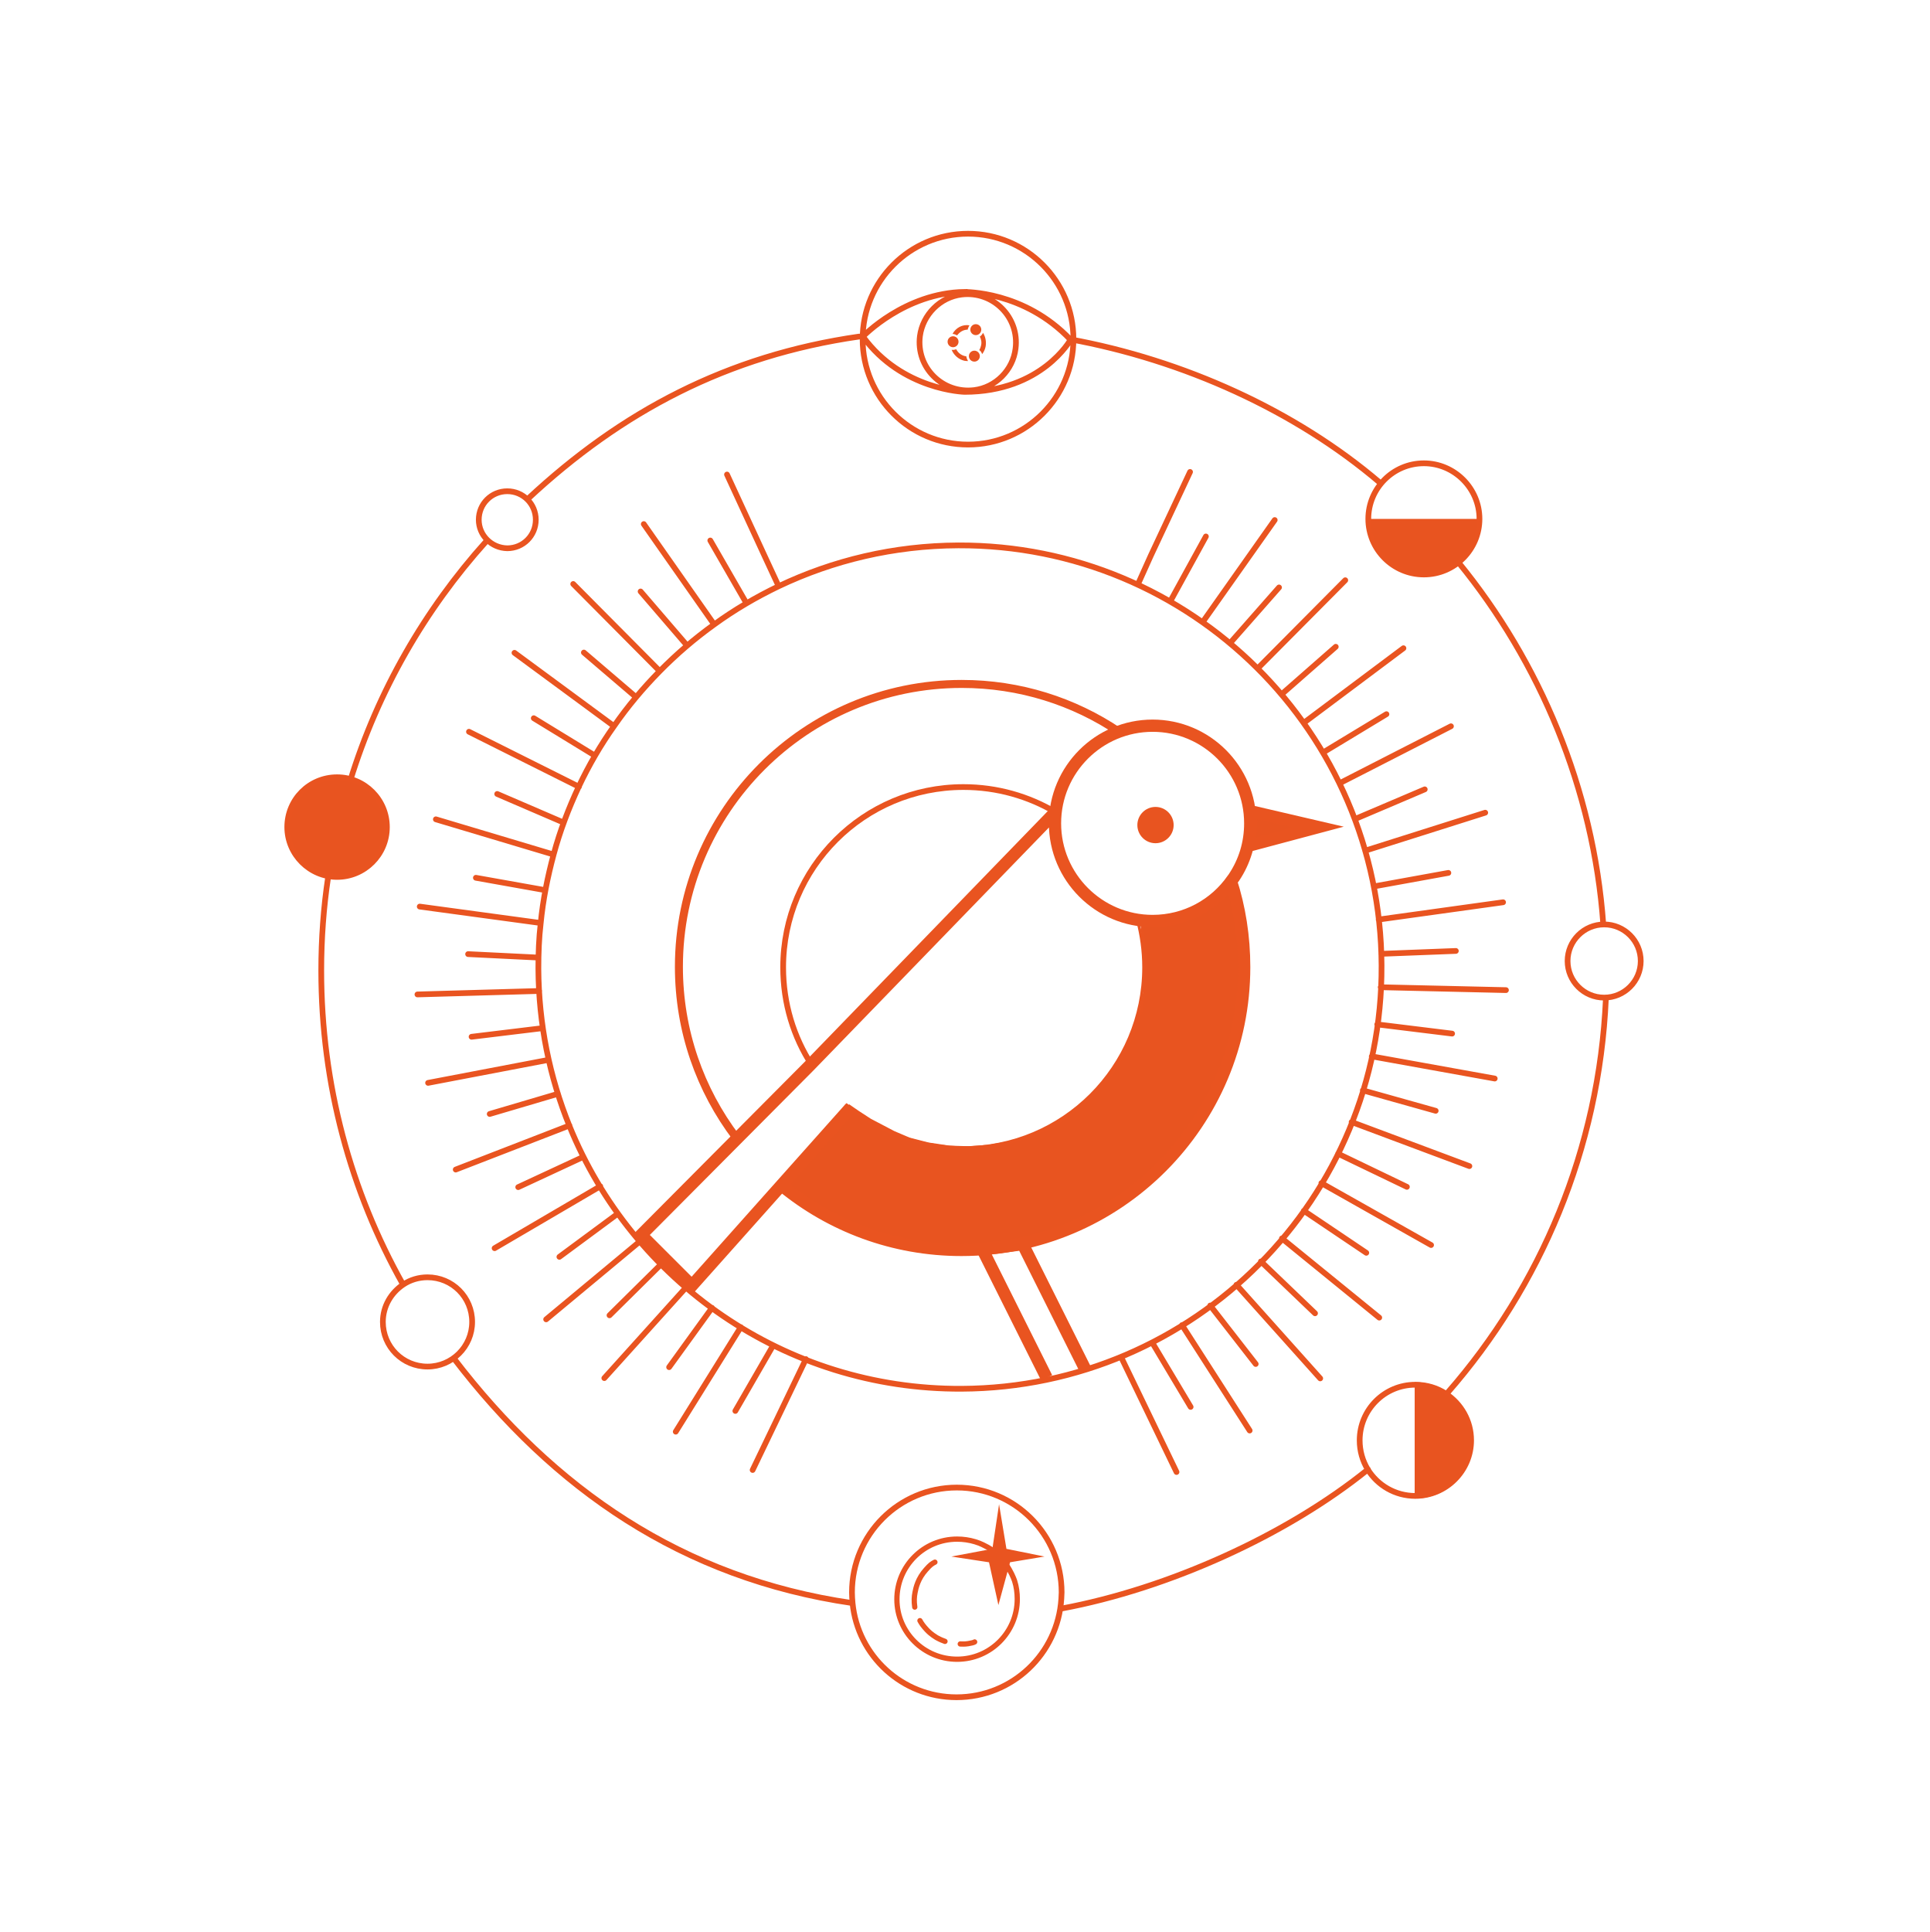
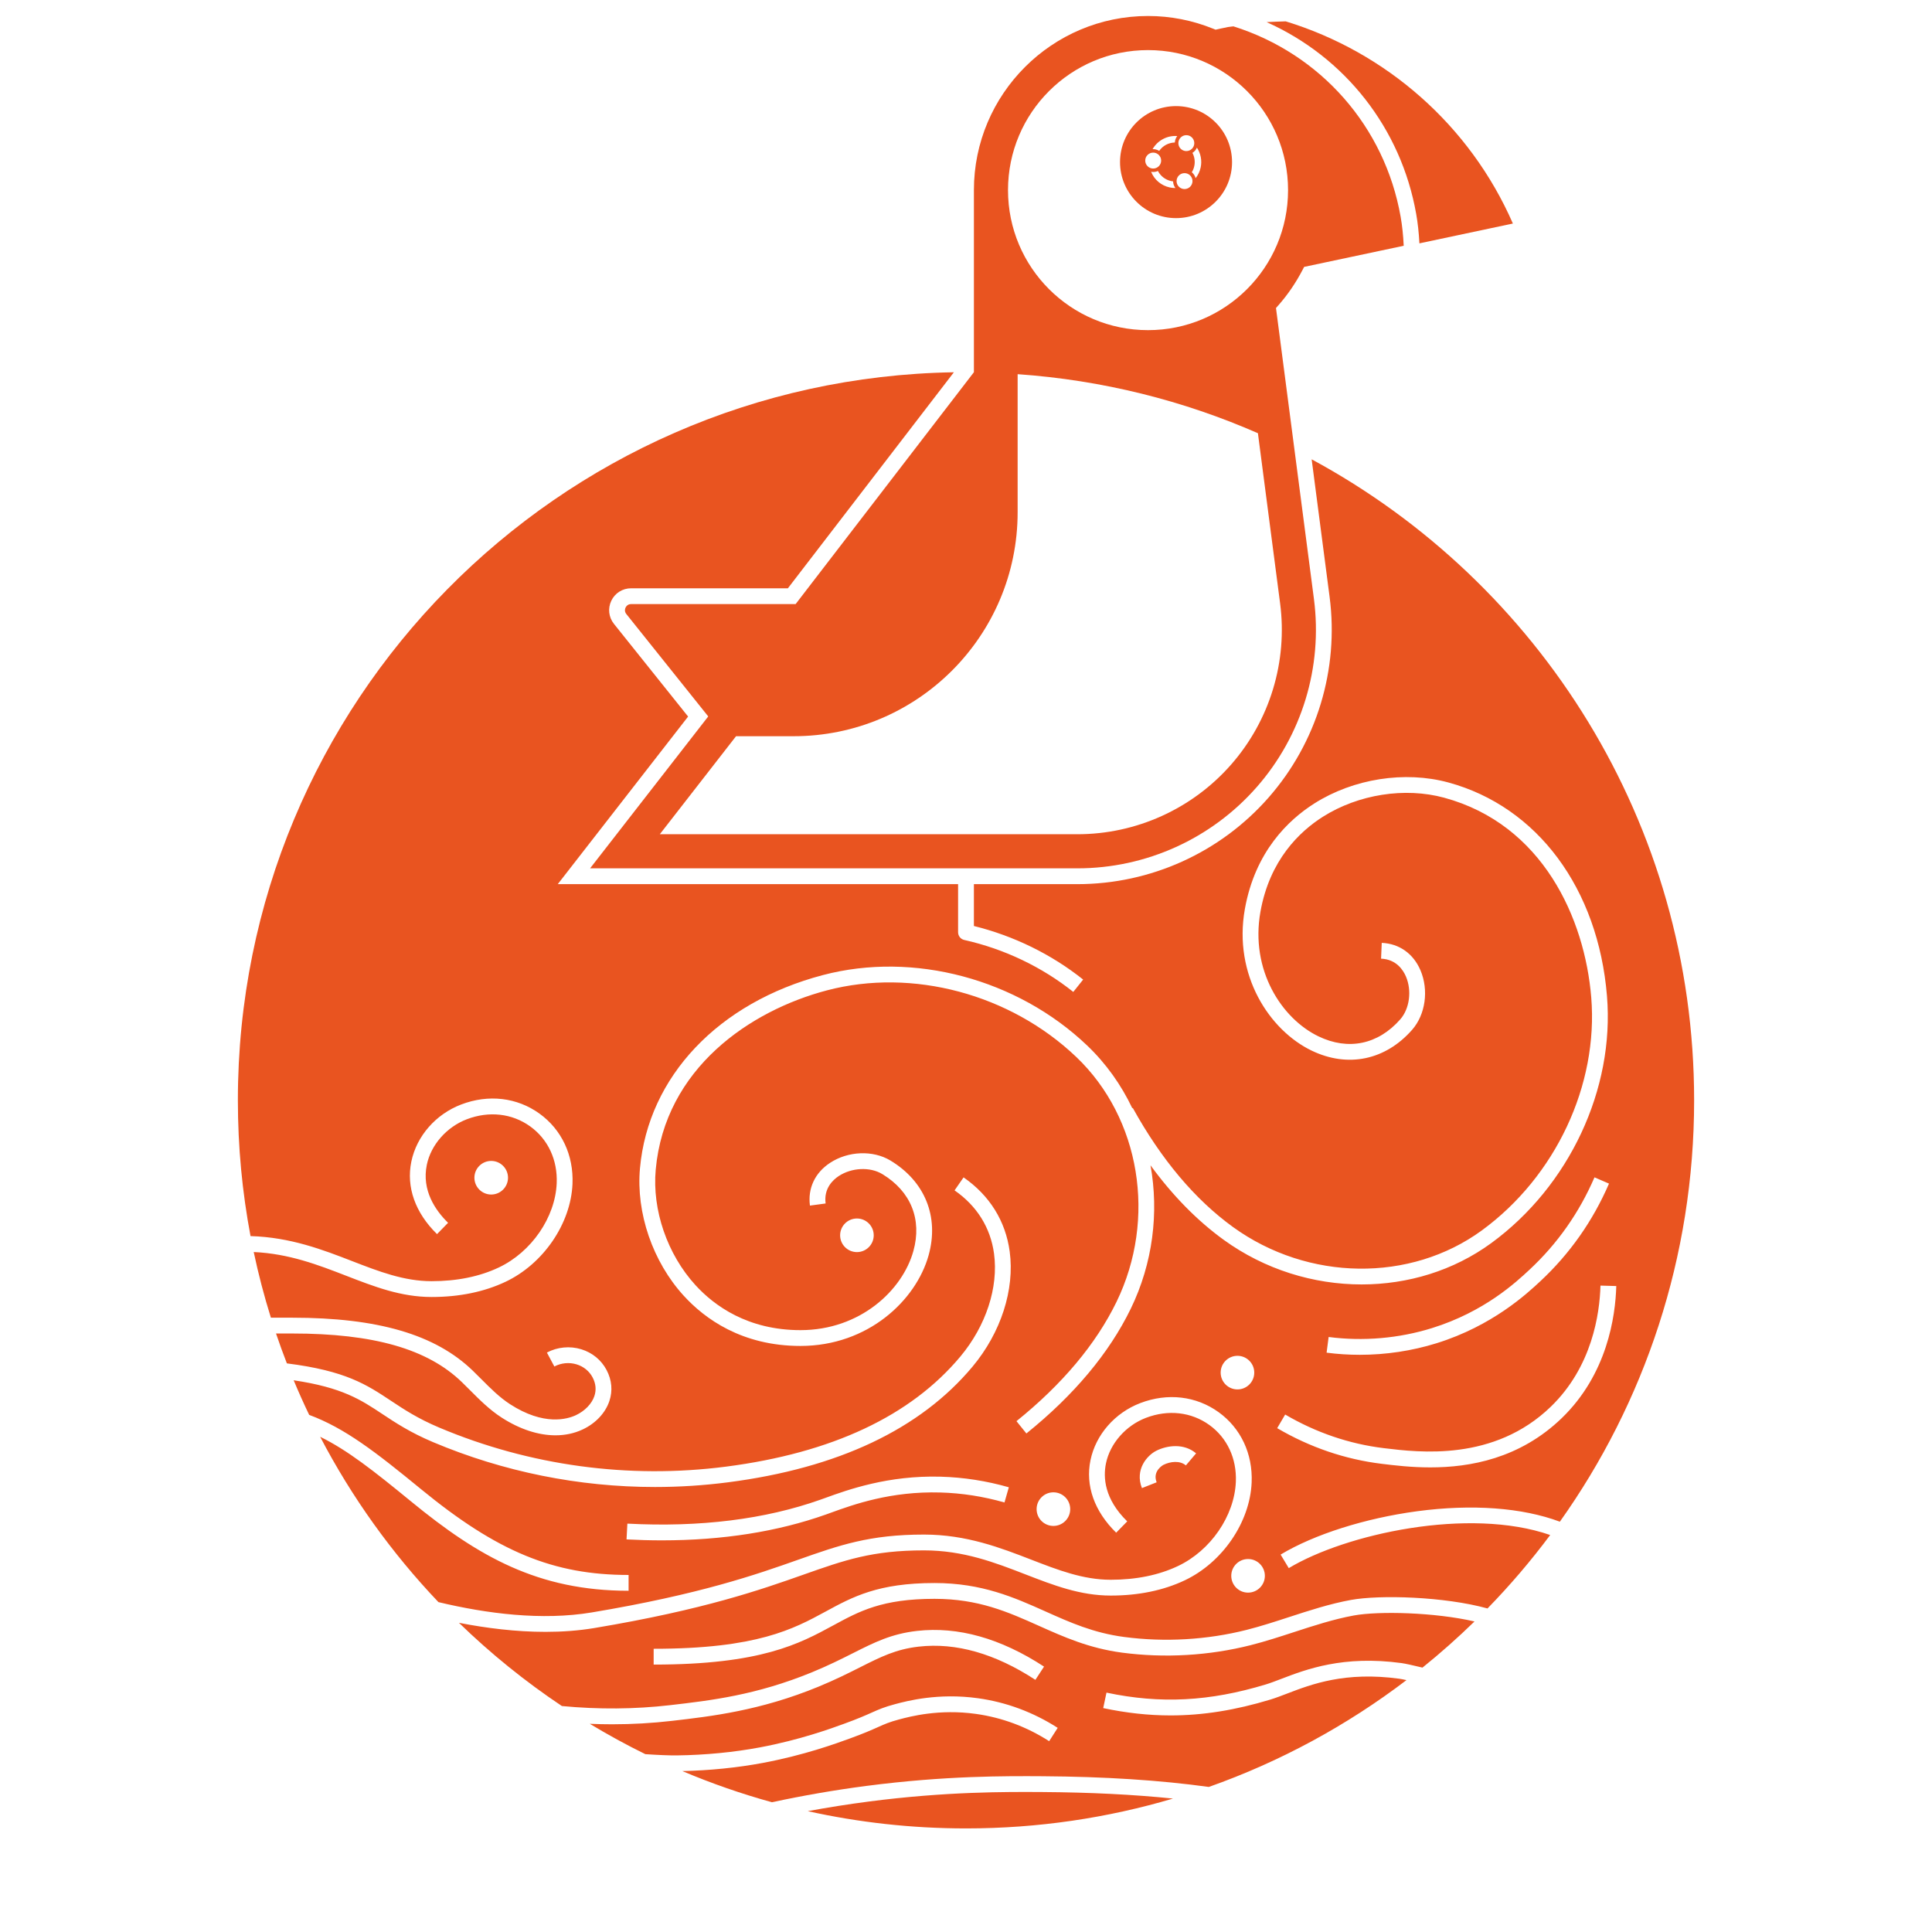
- <svg xmlns="http://www.w3.org/2000/svg" width="900" height="901" viewBox="0 0 900 901" fill="none">
-   <path d="M212.582 545.434L265.642 524.881M255.97 494.254L199.687 505.001M230.717 582.105L280.015 553.225M254.761 615.285L298.553 578.882M281.896 642.688L320.045 600.374M315.209 667.673L345.568 618.911M194.717 463.762L251.538 462.15M195.791 422.792L252.209 430.448M203.314 382.09L258.12 398.478M218.761 341.254L270.075 366.911M239.985 304.448L286.329 338.568M307.687 312.911L267.388 272.344M333.075 291.15L300.299 244.403M339.12 221.299L356.986 259.985L363.165 273.284M260.269 510.105L228.433 519.508M241.732 553.628L272.09 539.523M260.941 586.135L288.209 565.986M284.314 613.404L308.493 589.493M312.12 637.583L332.135 609.911M251.135 446.568L218.358 444.956M221.985 409.359L254.358 415.135M231.926 370.269L262.821 383.568M219.97 483.508L253.149 479.478M272.358 304.314L296.403 324.866M248.985 334.941L277.329 352.269M298.821 275.836L320.314 300.821M331.329 252.06L348.12 281.209M685.419 543.822L630.479 523.269M697.24 502.986L639.882 492.643M616.374 551.747L667.553 580.628M597.971 577.538L643.374 614.479M576.747 599.165L615.837 642.822M551.359 617.971L582.926 667.135M644.046 460.404L702.479 461.747M701.135 420.777L643.105 428.836M636.792 396.732L692.807 379.001M624.837 365.299L676.822 338.702M608.18 337.09L654.658 302.299M586.687 311.702L627.523 270.597M594.613 242.523L561.031 290.075M530.807 272.478L536.852 259.045L555.12 220.09M635.717 508.493L669.703 518.031M624.165 538.046L656.27 553.493M608.18 564.643L637.329 584.255M588.165 588.285L613.419 612.464M585.747 636.106L564.523 608.837M523.419 633.822L548.807 686.479M537.658 626.434L555.389 656.12M644.314 444.822L679.106 443.478M675.613 407.075L640.822 413.389M664.598 368.12L632.091 381.956M677.359 482.031L642.434 477.732M597.971 323.657L623.09 301.627M646.732 333.06L617.18 350.926M573.926 299.747L596.628 273.956M545.986 280.269L562.508 250.179M360.075 628.449L343.015 658.001M351.075 685.538L375.926 633.822M251.135 451.672C251.135 444.553 251.403 437.433 252.209 430.583C253.284 419.568 255.433 408.956 258.254 398.478C261.209 387.463 265.239 376.986 269.941 366.911C274.642 356.971 280.15 347.433 286.463 338.568C292.776 329.433 299.896 320.971 307.687 313.045C315.478 305.12 324.075 297.732 333.075 291.284C342.478 284.433 352.553 278.523 363.165 273.418C388.553 261.329 416.896 254.478 446.986 254.344C555.523 253.941 643.911 341.523 644.449 450.195C644.986 558.867 557.269 647.12 448.598 647.658C365.986 648.061 294.926 597.285 265.642 525.15C256.373 502.314 251.269 477.598 251.135 451.672Z" stroke="#E95420" stroke-width="2.665" stroke-miterlimit="10" stroke-linecap="round" />
-   <path d="M643.643 225.06C604.285 191.478 551.896 167.836 498.836 158.164M400.777 156.955C339.12 165.821 289.821 192.015 246.299 232.582M153.075 408.956C150.925 423.195 149.851 437.836 149.851 452.613C149.851 505.807 163.687 555.777 188 599.031M226.687 252.597C198.209 284.299 176.314 322.18 163.418 363.956M495.21 750.15C545.046 740.882 600.255 715.897 638.135 685.27M211.642 633.419C258.12 694.27 318.165 736.046 397.553 747.598M675.21 649.538C718.598 599.971 746.001 535.896 749.091 465.642M747.882 431.12C743.315 367.717 718.195 308.612 680.314 262.269M223.329 242.388C223.329 235 229.239 229.09 236.627 229.09C244.015 229.09 249.926 235 249.926 242.388C249.926 249.776 244.015 255.687 236.627 255.687C229.239 255.553 223.329 249.642 223.329 242.388ZM157.239 408.956C170 408.956 180.478 398.612 180.478 385.717C180.478 372.956 170.134 362.478 157.239 362.478C144.343 362.478 134 372.821 134 385.717C134 398.478 144.478 408.956 157.239 408.956ZM664.195 267.911C678.568 267.911 690.12 256.224 690.12 241.985C690.12 227.746 678.434 216.06 664.195 216.06C649.822 216.06 638.27 227.746 638.27 241.985C638.27 256.224 649.822 267.911 664.195 267.911ZM748.285 431.12C738.882 431.12 731.225 438.777 731.225 448.18C731.225 457.583 738.882 465.24 748.285 465.24C757.688 465.24 765.344 457.583 765.344 448.18C765.344 438.777 757.688 431.12 748.285 431.12ZM199.418 637.314C210.836 637.314 220.239 628.046 220.239 616.494C220.239 604.941 210.97 595.673 199.418 595.673C195.254 595.673 191.358 596.882 188.134 599.031C182.493 602.792 178.597 609.105 178.597 616.494C178.597 628.046 187.866 637.314 199.418 637.314ZM686.225 671.703C686.225 662.568 681.523 654.643 674.404 649.941C670.374 647.255 665.404 645.777 660.165 645.777C645.792 645.777 634.24 657.464 634.24 671.703C634.24 676.673 635.583 681.24 638.001 685.27C642.568 692.658 650.762 697.628 660.165 697.628C674.538 697.628 686.225 685.941 686.225 671.703ZM451.553 207.329C478.687 207.329 500.717 185.299 500.717 158.164C500.717 131.03 478.687 109 451.553 109C424.418 109 402.389 131.03 402.389 158.164C402.389 185.299 424.418 207.329 451.553 207.329ZM499.374 158.433C499.374 158.433 485.941 182.746 449.941 182.746C449.941 182.746 420.792 182.075 402.523 156.955C402.523 156.955 422.001 136.537 449.941 136.134C449.941 136.269 477.613 135.463 499.374 158.433ZM473.717 162.597C475.598 147.955 463.239 135.597 448.598 137.343C438.523 138.552 430.463 146.746 429.12 156.687C427.239 171.328 439.598 183.687 454.374 181.94C464.448 180.731 472.508 172.537 473.717 162.597Z" stroke="#E95420" stroke-width="2.665" stroke-miterlimit="10" stroke-linecap="round" />
-   <path d="M465.792 745.718L461.896 727.986L447.792 725.837L463.508 722.882L466.06 705.822L468.881 722.882L483.523 725.837L470.627 727.986L465.792 745.718Z" fill="#E95420" stroke="#E95420" stroke-width="1.343" stroke-miterlimit="10" />
-   <path d="M446.18 791.524C472.24 791.524 493.463 771.24 495.075 745.583C495.075 744.643 495.21 743.568 495.21 742.628C495.21 715.628 473.314 693.732 446.314 693.732C419.314 693.732 397.418 715.628 397.418 742.628C397.418 744.374 397.553 745.986 397.687 747.598C400.105 772.315 420.926 791.524 446.18 791.524Z" stroke="#E95420" stroke-width="2.665" stroke-miterlimit="10" stroke-linecap="round" />
-   <path d="M429.12 755.792C429.926 757.27 430.732 758.345 432.344 760.091C434.493 762.374 436.374 763.315 436.911 763.718C439.195 764.927 439.463 764.927 440.807 765.464" stroke="#E95420" stroke-width="2.452" stroke-miterlimit="10" stroke-linecap="round" />
-   <path d="M447.926 766.673C448.866 766.673 449.807 766.807 451.553 766.539C452.896 766.27 453.971 766.136 454.642 765.733" stroke="#E95420" stroke-width="2.452" stroke-miterlimit="10" stroke-linecap="round" />
-   <path d="M446.448 773.792C462.03 773.792 474.523 761.165 474.523 745.718C474.523 742.762 474.12 739.942 473.314 737.389C473.314 737.389 470.359 727.852 462.03 722.344C461.359 721.941 460.687 721.538 460.687 721.538C459.613 721.001 457.598 719.792 454.777 718.986C452.09 718.18 449.269 717.777 446.448 717.777C430.866 717.777 418.374 730.404 418.374 745.852C418.374 761.3 431.001 773.792 446.448 773.792Z" stroke="#E95420" stroke-width="2.452" stroke-miterlimit="10" stroke-linecap="round" />
-   <path d="M436.105 728.524C434.762 729.195 433.956 729.733 431.941 732.016C428.18 736.18 427.239 740.479 426.836 742.628C426.433 744.643 426.299 746.658 426.702 749.479" stroke="#E95420" stroke-width="2.452" stroke-miterlimit="10" stroke-linecap="round" />
-   <path d="M157.239 408.284C169.702 408.284 179.806 398.181 179.806 385.717C179.806 373.253 169.702 363.15 157.239 363.15C144.775 363.15 134.672 373.253 134.672 385.717C134.672 398.181 144.775 408.284 157.239 408.284Z" fill="#E85420" stroke="#E95420" stroke-width="1.343" stroke-miterlimit="10" />
-   <path d="M689.852 241.985C689.852 256.224 678.299 267.642 664.195 267.642C650.09 267.642 638.538 256.09 638.538 241.985" fill="#E85420" />
-   <path d="M689.852 241.985C689.852 256.224 678.299 267.642 664.195 267.642C650.09 267.642 638.538 256.09 638.538 241.985" stroke="#E95420" stroke-width="1.343" stroke-miterlimit="10" />
-   <path d="M659.896 645.24C674.538 645.24 686.359 657.061 686.359 671.703C686.359 686.344 674.538 698.165 659.896 698.165" fill="#E85420" />
-   <path d="M659.896 645.24C674.538 645.24 686.359 657.061 686.359 671.703C686.359 686.344 674.538 698.165 659.896 698.165" stroke="#E95420" stroke-width="1.343" stroke-miterlimit="10" />
-   <path d="M583.195 378.06L616.911 386.254L582.389 394.583L583.195 378.06Z" fill="#E85420" stroke="#E95420" stroke-width="1.343" stroke-miterlimit="10" />
-   <path d="M575.27 411.642L581.449 438.239L580.911 459.329L576.344 487.001L568.553 508.359L556.061 529.18L537.523 549.329L521.135 561.956L484.195 578.747L449.269 583.852L418.911 580.762L397.15 573.105L380.896 564.911L363.836 553.359L396.209 515.881L400.105 518.568L405.881 522.329L416.896 528.105L424.15 531.195L433.016 533.478L442.956 534.956L451.956 535.225L461.225 534.553L470.225 532.941L478.016 530.657L488.225 526.493L497.359 520.986L505.687 514.538L512.672 507.553L518.583 500.568L524.09 491.299L529.732 479.613L532.284 470.881L533.896 462.687L534.031 455.165L534.165 445.359L533.09 436.224L532.687 429.642L542.225 429.374L556.329 425.881L568.284 418.627L575.27 411.642Z" fill="#E85420" stroke="#E95420" stroke-width="1.343" stroke-miterlimit="10" />
-   <path d="M539.001 392.568C543.304 392.568 546.792 389.08 546.792 384.777C546.792 380.474 543.304 376.986 539.001 376.986C534.698 376.986 531.21 380.474 531.21 384.777C531.21 389.08 534.698 392.568 539.001 392.568Z" fill="#E85420" stroke="#E95420" stroke-width="1.343" stroke-miterlimit="10" />
-   <path d="M444.568 161.926C445.977 161.926 447.12 160.783 447.12 159.373C447.12 157.964 445.977 156.821 444.568 156.821C443.158 156.821 442.016 157.964 442.016 159.373C442.016 160.783 443.158 161.926 444.568 161.926Z" fill="#E95420" />
-   <path d="M455.18 156.284C456.589 156.284 457.732 155.141 457.732 153.731C457.732 152.322 456.589 151.179 455.18 151.179C453.77 151.179 452.627 152.322 452.627 153.731C452.627 155.141 453.77 156.284 455.18 156.284Z" fill="#E95420" />
-   <path d="M450.21 166.09C448.329 165.687 446.851 164.478 446.045 162.866C445.374 163.134 444.568 163.269 443.896 163.134C444.971 165.687 447.12 167.567 449.807 168.239C450.344 168.373 451.016 168.373 451.553 168.373C451.15 167.702 450.881 167.03 450.747 166.224C450.747 166.09 450.478 166.09 450.21 166.09Z" fill="#E95420" />
-   <path d="M454.508 168.642C455.918 168.642 457.06 167.499 457.06 166.09C457.06 164.68 455.918 163.537 454.508 163.537C453.098 163.537 451.956 164.68 451.956 166.09C451.956 167.499 453.098 168.642 454.508 168.642Z" fill="#E95420" />
-   <path d="M458.135 165.149C458.941 164.075 459.478 163 459.747 161.657C460.15 159.508 459.747 157.09 458.538 155.209C458.269 155.881 457.732 156.552 457.06 156.955C457.732 158.299 458.001 159.776 457.598 161.254C457.463 161.926 457.195 162.597 456.792 163.269C457.463 163.672 457.866 164.343 458.135 165.149Z" fill="#E95420" />
-   <path d="M444.299 155.746H444.433C444.702 155.746 444.971 155.746 445.239 155.881C445.642 156.015 446.045 156.149 446.448 156.418C447.657 154.806 449.404 153.731 451.418 153.731C451.418 153.597 451.418 153.328 451.553 153.194C451.687 152.657 451.956 152.12 452.224 151.717C449.001 151.179 445.911 152.791 444.299 155.746Z" fill="#E95420" />
-   <path d="M396.612 516.687L322.732 599.568L299.09 575.926L377.403 497.21L488.493 382.627L492.389 378.597M506.225 638.523L477.075 580.225L458.269 582.643L488.225 642.553M537.657 429.508C553.105 429.508 566.807 421.851 575.001 410.03C575.269 409.762 575.404 409.359 575.672 409.09C580.508 401.836 583.195 393.239 583.195 383.971C583.195 358.851 562.777 338.433 537.657 338.433C512.538 338.433 492.12 358.851 492.12 383.971C492.12 409.09 512.538 429.508 537.657 429.508ZM582.792 394.314L615.031 385.717L583.867 378.463L582.792 394.314Z" stroke="#E95420" stroke-width="5.712" stroke-miterlimit="10" />
-   <path d="M343.418 530.523C326.627 508.359 316.687 480.822 316.687 450.866C316.687 378.06 375.791 318.956 448.598 318.956C475.732 318.956 500.986 327.15 521.941 341.254" stroke="#E95420" stroke-width="3.732" stroke-miterlimit="10" />
-   <path d="M574.06 410.433C578.225 423.195 580.374 436.896 580.374 451.001C580.374 523.807 521.269 582.911 448.463 582.911C416.627 582.911 387.478 571.628 364.776 552.956" stroke="#E95420" stroke-width="5.712" stroke-miterlimit="10" />
-   <path d="M378.747 496.807C370.15 483.642 365.314 467.926 365.314 451.135C365.314 404.657 402.926 367.045 449.404 367.045C465.12 367.045 479.896 371.344 492.523 378.866" stroke="#E95420" stroke-width="2.665" stroke-miterlimit="10" />
-   <path d="M530.538 428.836C532.419 435.956 533.493 443.344 533.493 451.135C533.493 497.613 495.881 535.225 449.404 535.225C428.583 535.225 409.105 527.434 394.463 514.941" stroke="#E95420" stroke-width="1.348" stroke-miterlimit="10" />
+ <svg xmlns="http://www.w3.org/2000/svg" id="a" viewBox="0 0 560 560">
+   <path d="M452.133,441.072c24.508-34.475,38.919-76.629,38.919-122.149,0-80.299-44.85-150.115-110.862-185.788l5.202,39.88c2.743,21.034-3.71,42.239-17.705,58.179-13.995,15.939-34.188,25.081-55.4,25.081h-29.997v12.13c11.582,2.865,22.495,8.212,31.665,15.528l-2.858,3.582c-9.1-7.261-20.026-12.469-31.598-15.06-1.046-.234-1.79-1.163-1.79-2.236v-13.944h-116.037l37.78-48.575-21.492-26.865c-1.538-1.924-1.831-4.497-.764-6.717,1.067-2.22,3.26-3.599,5.723-3.599h45.453l48.116-62.616c-114.941,1.876-207.54,95.633-207.54,211.02,0,13.454,1.262,26.613,3.668,39.367,11.559.324,21.026,3.982,29.419,7.235,7.742,3,15.055,5.834,23.058,5.834,7.357,0,13.912-1.336,19.483-3.972,9.47-4.481,16.373-14.523,16.787-24.419.283-6.75-2.517-12.755-7.682-16.475-5.237-3.771-11.932-4.527-18.367-2.071-5.845,2.232-10.397,7.408-11.596,13.186-1.541,7.424,2.499,13.248,6.159,16.827l-3.203,3.276c-6.33-6.189-8.973-13.659-7.442-21.034,1.532-7.381,7.069-13.717,14.448-16.535,7.903-3.016,16.168-2.055,22.678,2.633,6.439,4.637,9.932,12.067,9.583,20.385-.482,11.524-8.462,23.191-19.405,28.369-6.188,2.928-13.403,4.412-21.443,4.412-8.86,0-16.561-2.984-24.713-6.144-8.154-3.16-16.568-6.413-26.838-6.89,1.368,6.454,3.029,12.8,4.973,19.022,2.373.006,4.505.01,6.143.01,24.916,0,41.566,4.886,52.398,15.377.819.791,1.628,1.601,2.436,2.412,2.729,2.735,5.307,5.318,8.364,7.296,9.807,6.344,16.608,4.33,19.077,3.17,2.593-1.218,4.593-3.286,5.349-5.533.603-1.789.432-3.606-.508-5.402-.953-1.816-2.597-3.161-4.625-3.785-2.144-.659-4.501-.436-6.466.615l-2.159-4.042c3.035-1.621,6.669-1.968,9.972-.953,3.204.985,5.81,3.129,7.337,6.037,1.521,2.907,1.794,6.015.791,8.991-1.165,3.458-3.987,6.453-7.743,8.217-2.413,1.134-5.074,1.694-7.877,1.694-4.957.001-10.359-1.749-15.637-5.163-3.467-2.242-6.34-5.122-9.118-7.906-.789-.791-1.578-1.582-2.379-2.356-9.924-9.612-25.561-14.088-49.212-14.088-1.286,0-2.88-.002-4.653-.006.986,2.919,2.037,5.808,3.146,8.668,17.064,2.148,23.089,6.142,30.206,10.861,3.792,2.514,7.712,5.114,13.945,7.745,26.192,11.053,54.94,14.97,83.137,11.325,30.692-3.966,53.546-14.701,67.927-31.911,7.435-8.892,11.083-20.047,9.758-29.84-1.017-7.514-4.971-13.85-11.437-18.325l2.607-3.768c7.552,5.227,12.175,12.653,13.37,21.477,1.495,11.047-2.536,23.53-10.783,33.393-15.143,18.122-38.982,29.398-70.855,33.516-7.038.91-14.109,1.361-21.167,1.361-22.029,0-43.937-4.399-64.338-13.008-6.626-2.797-10.913-5.64-14.695-8.148-6.245-4.141-11.593-7.686-25.703-9.78,1.413,3.389,2.91,6.734,4.492,10.031,10.38,3.858,19.181,10.679,32.461,21.563,22.077,18.106,38.373,24.837,60.125,24.837v4.582c-26.213,0-43.551-9.901-63.03-25.876-10.854-8.896-18.475-14.9-26.374-18.757,9.175,17.573,20.748,33.693,34.291,47.925,14.049,3.359,30.016,5.401,44.452,2.987,31.43-5.256,47.804-11.034,59.761-15.253,12.037-4.248,20.734-7.317,36.523-7.317,12.315,0,22.276,3.86,31.066,7.266,7.742,3,15.055,5.834,23.058,5.834,7.357,0,13.912-1.336,19.483-3.972,9.47-4.481,16.373-14.522,16.787-24.419.282-6.75-2.517-12.755-7.683-16.475-5.236-3.771-11.931-4.525-18.366-2.071-5.845,2.232-10.397,7.408-11.596,13.186-.851,4.098-.473,10.344,6.159,16.827l-3.203,3.276c-6.33-6.188-8.973-13.659-7.442-21.034,1.532-7.382,7.069-13.717,14.448-16.536,7.903-3.014,16.169-2.054,22.678,2.634,6.439,4.637,9.932,12.067,9.583,20.385-.482,11.524-8.461,23.191-19.404,28.369-6.189,2.928-13.403,4.412-21.443,4.412-8.86,0-16.561-2.984-24.713-6.143-8.826-3.42-17.951-6.957-29.41-6.957-15.004,0-22.958,2.807-34.998,7.056-12.115,4.275-28.707,10.13-60.529,15.452-4.634.775-9.403,1.11-14.183,1.11-8.559 0-17.15-1.078-25.089-2.624,9.179,8.909,19.166,16.991,29.839,24.126,10.62,1.007,21.104.932,31.388-.256,11.68-1.349,24.916-2.878,41.156-9.556,4.785-1.966,8.535-3.856,11.844-5.523,6.205-3.126,11.107-5.595,18.533-6.44,11.862-1.349,24.256,2.13,36.832,10.345l-2.506,3.836c-11.659-7.615-23.033-10.855-33.808-9.628-6.614.753-10.966,2.945-16.99,5.979-3.382,1.704-7.216,3.635-12.163,5.669-16.826,6.918-30.99,8.555-42.371,9.87-5.733.662-11.526.993-17.365.993-2.145,0-4.298-.048-6.455-.137,5.22,3.156,10.589,6.092,16.091,8.796,3.684.248,6.935.391,9.266.359,8.099-.103,16.379-.905,23.944-2.322,11.601-2.175,20.617-5.465,24.468-6.87,4.102-1.496,6.244-2.454,7.965-3.223,2.055-.918,3.539-1.582,6.773-2.445,3.417-.909,12.489-3.324,24.046-1.703,8.2,1.146,15.96,4.033,23.063,8.58l-2.47,3.859c-6.543-4.189-13.685-6.848-21.227-7.902-10.638-1.492-19.061.75-22.232,1.593-2.878.768-4.084,1.307-6.082,2.2-1.787.799-4.011,1.793-8.265,3.345-3.956,1.444-13.222,4.825-25.195,7.069-7.382,1.382-15.413,2.19-23.32,2.367,8.389,3.552,17.057,6.573,25.959,9.03,9.066-1.948,18.229-3.541,27.412-4.736,22.834-2.975,40.48-2.865,51.023-2.802,18.082.119,33.962,1.14,48.206,3.103,20.785-7.35,40.074-17.864,57.29-30.963-.874-.192-1.602-.338-2.032-.396-15.739-2.157-25.474,1.576-32.582,4.301-1.713.657-3.331,1.277-4.827,1.73-10.158,3.078-19.554,4.598-28.942,4.598-6.43,0-12.854-.713-19.522-2.125l.95-4.482c15.607,3.308,29.851,2.575,46.186-2.375,1.338-.406,2.811-.97,4.516-1.623,7.145-2.738,17.941-6.877,34.842-4.562,1.113.152,3.413.675,6.049,1.309,5.239-4.22,10.271-8.686,15.081-13.379-11.652-2.673-27.785-3.049-34.984-1.731-5.856,1.074-11.687,2.974-17.325,4.813-4.084,1.331-8.307,2.708-12.575,3.789-12.052,3.053-24.947,3.803-37.296,2.166-9.544-1.265-16.912-4.562-24.036-7.751-9.013-4.034-17.526-7.844-30.294-7.844-15.195,0-21.752,3.563-29.344,7.689-9.808,5.33-20.925,11.371-52.075,11.371v-4.582c29.985,0,40.559-5.746,49.887-10.815,7.803-4.24,15.172-8.245,31.532-8.245,13.746,0,23.11,4.191,32.166,8.244,7.139,3.196,13.883,6.214,22.766,7.392,11.774,1.56,24.074.847,35.568-2.066,4.119-1.043,8.268-2.396,12.281-3.704,5.782-1.885,11.76-3.834,17.919-4.963,8.349-1.526,27.06-.991,39.576,2.468,6.511-6.681,12.583-13.792,18.169-21.286-23.607-8.191-59.296-.32-75.775,9.597l-2.362-3.926c9.705-5.84,24.482-10.534,39.53-12.556,15.936-2.142,30.5-1.059,41.419,3.026ZM142.379,336.499c2.686,0,4.87,2.185,4.87,4.871s-2.185,4.871-4.87,4.871-4.871-2.185-4.871-4.871,2.185-4.871,4.871-4.871ZM291.155,435.501c-6.115-1.75-12.373-2.724-18.601-2.896-14.388-.406-25.186,3.502-31.633,5.835-.528.191-1.025.371-1.489.536-14.051,4.989-30.025,7.504-47.604,7.504-3.35,0-6.76-.092-10.224-.275l.242-4.575c21.038,1.109,39.896-1.234,56.053-6.972.456-.162.944-.338,1.463-.526,6.31-2.284,18.066-6.544,33.319-6.106,6.609.182,13.249,1.215,19.734,3.07l-1.261,4.405ZM335.224,420.476c3.07-1.519,7.919-2.227,11.471.787l-2.965,3.493c-1.737-1.474-4.503-1.148-6.477-.172-.037.018-3.308,1.741-1.994,5.067l-4.262,1.682c-2.114-5.353,1.471-9.5,4.227-10.858ZM305.336,442.298c-2.69,0-4.87-2.18-4.87-4.87s2.181-4.87,4.87-4.87,4.87,2.181,4.87,4.87-2.181,4.87-4.87,4.87ZM333.483,337.769c2.462,13.718.69,28.37-5.732,41.582-6.256,12.853-16.432,25.015-30.245,36.147l-2.875-3.567c13.285-10.707,23.042-22.343,29-34.584,11.706-24.083,6.901-53.278-11.686-70.996-19.132-18.232-47.483-25.805-72.229-19.296-22.258,5.851-46.99,22.578-49.653,51.977-1.061,11.706,3.353,24.532,11.521,33.473,5.435,5.95,15.127,13.043,30.437,13.043,17.297,0,29.556-11.532,32.726-22.924,2.555-9.182-.733-17.316-9.021-22.316-3.541-2.138-8.846-1.894-12.613.579-1.673,1.098-4.391,3.59-3.803,7.949l-4.541.612c-.674-5,1.451-9.517,5.83-12.391,5.249-3.445,12.443-3.72,17.495-.672,10.032,6.053,14.169,16.321,11.068,27.468-3.634,13.058-17.558,26.277-37.14,26.277-16.98,0-27.764-7.904-33.82-14.535-9.008-9.862-13.875-24.03-12.701-36.977,2.406-26.57,22.734-48.026,53.051-55.995,26.248-6.907,56.297,1.105,76.555,20.41,5.509,5.252,9.889,11.44,13.092,18.185l.143-.079c8.239,14.915,18.017,26.534,29.063,34.532,21.73,15.716,51.395,16.108,72.137.953,21.343-15.6,33.78-42.114,31.685-67.547-1.881-22.883-14.065-50.097-42.62-57.855-11.414-3.102-24.886-.989-35.158,5.516-6.786,4.297-15.436,12.565-18.106,27.545-3.017,16.936,6.184,30.987,16.831,36.114,8.644,4.163,17.279,2.369,23.689-4.922,2.717-3.087,3.411-8.319,1.651-12.44-.789-1.848-2.774-4.976-7.202-5.162l.192-4.578c5.068.213,9.159,3.107,11.223,7.941,2.457,5.753,1.459,12.853-2.425,17.266-7.753,8.817-18.639,11.069-29.117,6.024-12.205-5.877-22.771-21.863-19.354-41.046,2.963-16.623,12.601-25.822,20.165-30.612,11.324-7.171,26.196-9.496,38.811-6.066,25.801,7.01,43.422,30.729,45.984,61.901,2.224,26.988-10.944,55.102-33.548,71.622-10.939,7.993-24.174,11.976-37.57,11.976-13.944,0-28.063-4.315-39.956-12.917-7.716-5.586-14.819-12.83-21.235-21.614ZM243.513,358.057c0-2.69,2.181-4.87,4.87-4.87s4.87,2.181,4.87,4.87-2.181,4.87-4.87,4.87-4.87-2.181-4.87-4.87ZM466.376,343.075c-4.672,10.825-11.374,20.35-19.921,28.31-3.785,3.53-13.841,12.908-30.041,17.951-7.164,2.229-14.727,3.361-22.279,3.361-3.218,0-6.433-.205-9.614-.619l.591-4.544c9.998,1.302,20.352.411,29.941-2.573,15.202-4.732,24.366-13.279,28.278-16.928,8.082-7.527,14.42-16.534,18.838-26.773l4.207,1.815ZM358.684,402.73c-2.69,0-4.87-2.181-4.87-4.87s2.181-4.87,4.87-4.87,4.87,2.18,4.87,4.87-2.181,4.87-4.87,4.87ZM361.758,461.632c-2.69,0-4.87-2.181-4.87-4.87s2.181-4.87,4.87-4.87,4.87,2.18,4.87,4.87-2.181,4.87-4.87,4.87ZM370.198,413.962l2.316-3.953c8.951,5.243,18.56,8.52,28.56,9.74,10.37,1.264,31.949,3.894,48.406-11.979,12.024-11.6,14.199-26.99,14.426-35.132l4.58.128c-.245,8.84-2.628,25.571-15.824,38.302-12.15,11.719-26.581,14.264-38.087,14.264-5.565,0-10.444-.595-14.054-1.035-10.625-1.297-20.826-4.774-30.32-10.335Z" fill="#e95420" />
+   <path d="M251.743,522.197c-5.886.766-11.766,1.693-17.616,2.775,14.769,3.273,30.119,5.003,45.873,5.003,20.843,0,40.98-3.023,59.997-8.652-11.473-1.176-24.003-1.8-37.853-1.891-10.428-.063-27.877-.172-50.402,2.764Z" fill="#e95420" />
+   <path d="M410.49,62.008c.466,2.64.766,5.402.932,8.532l27.096-5.748c-12.45-28.496-36.795-49.708-65.841-58.6-1.864.046-3.707.124-5.537.22,22.686,10.149,38.967,30.741,43.35,55.596Z" fill="#e95420" />
+   <path d="M340.88,63.224c8.966,0,16.235-7.269,16.235-16.235s-7.269-16.235-16.235-16.235-16.235,7.269-16.235,16.235,7.269,16.235,16.235,16.235ZM339.064,54.333c-2.458-.527-4.461-2.212-5.406-4.531.666.122,1.357.037,1.972-.243.78,1.504,2.169,2.566,3.83,2.922l.001.001c.186.04.376.071.566.092.016.699.252,1.371.675,1.928-.548.004-1.099-.053-1.638-.168ZM343.344,54.799c-1.274,0-2.307-1.033-2.307-2.307s1.033-2.307,2.307-2.307,2.307,1.033,2.307,2.307-1.033,2.307-2.307,2.307ZM348.02,48.536c-.244,1.137-.749,2.205-1.466,3.109,0,0.0 0.0.001 0.0.001h-.001s0-.001.001-.001c-.178-.674-.561-1.273-1.104-1.718.34-.549.582-1.15.718-1.787.279-1.303.089-2.657-.534-3.829.582-.363,1.032-.893,1.298-1.519,1.116,1.686,1.512,3.765,1.088,5.745ZM343.864,39.179c1.274,0,2.307,1.033,2.307,2.307s-1.033,2.307-2.307,2.307-2.307-1.033-2.307-2.307,1.033-2.307,2.307-2.307ZM341.234,39.437c-.308.395-.524.856-.63,1.351-.037.17-.06.345-.069.518-1.816.033-3.491.93-4.53,2.424-.324-.2-.677-.344-1.053-.424-.231-.05-.464-.074-.697-.074-.059,0-.117.001-.175.004,1.435-2.533,4.254-4.029,7.154-3.799ZM334.258,44.238c1.274,0,2.307,1.033,2.307,2.307s-1.033,2.307-2.307,2.307-2.307-1.033-2.307-2.307,1.033-2.307,2.307-2.307Z" fill="#e95420" />
+   <path d="M182.919,175.1c-1.003,0-1.449.701-1.593,1.002s-.414,1.086.212,1.87l23.75,29.688-34.247,44.032h141.247c19.894,0,38.831-8.574,51.957-23.523,13.126-14.949,19.178-34.836,16.605-54.562l-10.999-84.331.691-.78c2.673-3.022,5.018-6.447,6.968-10.18l.499-.956,28.864-6.123c-.15-3.134-.44-5.851-.895-8.433-4.599-26.082-23.143-47.176-48.453-55.164-.171.02-.341.038-.511.056-.379.04-.736.077-1.067.136-.668.118-1.329.267-2.029.424-.295.067-.591.133-.887.197l-.691.15-.655-.265c-6.065-2.457-12.431-3.703-18.921-3.703-27.831,0-50.473,22.642-50.473,50.472v52.778l-51.678,67.216h-47.694ZM332.763,14.52c22.416,0,40.587,18.171,40.587,40.587s-18.171,40.587-40.587,40.587-40.587-18.171-40.587-40.587,18.171-40.587,40.587-40.587ZM294.967,148.457v-39.999l-.001 0.0.001-.001c24.622,1.727,48.074,7.658,69.646,17.112l6.433,49.317c2.205,16.906-2.982,33.95-14.231,46.762-11.249,12.812-27.479,20.159-44.528,20.159h-121.036l22.097-28.411h16.68c35.865,0,64.939-29.074,64.939-64.939Z" fill="#e95420" />
</svg>
